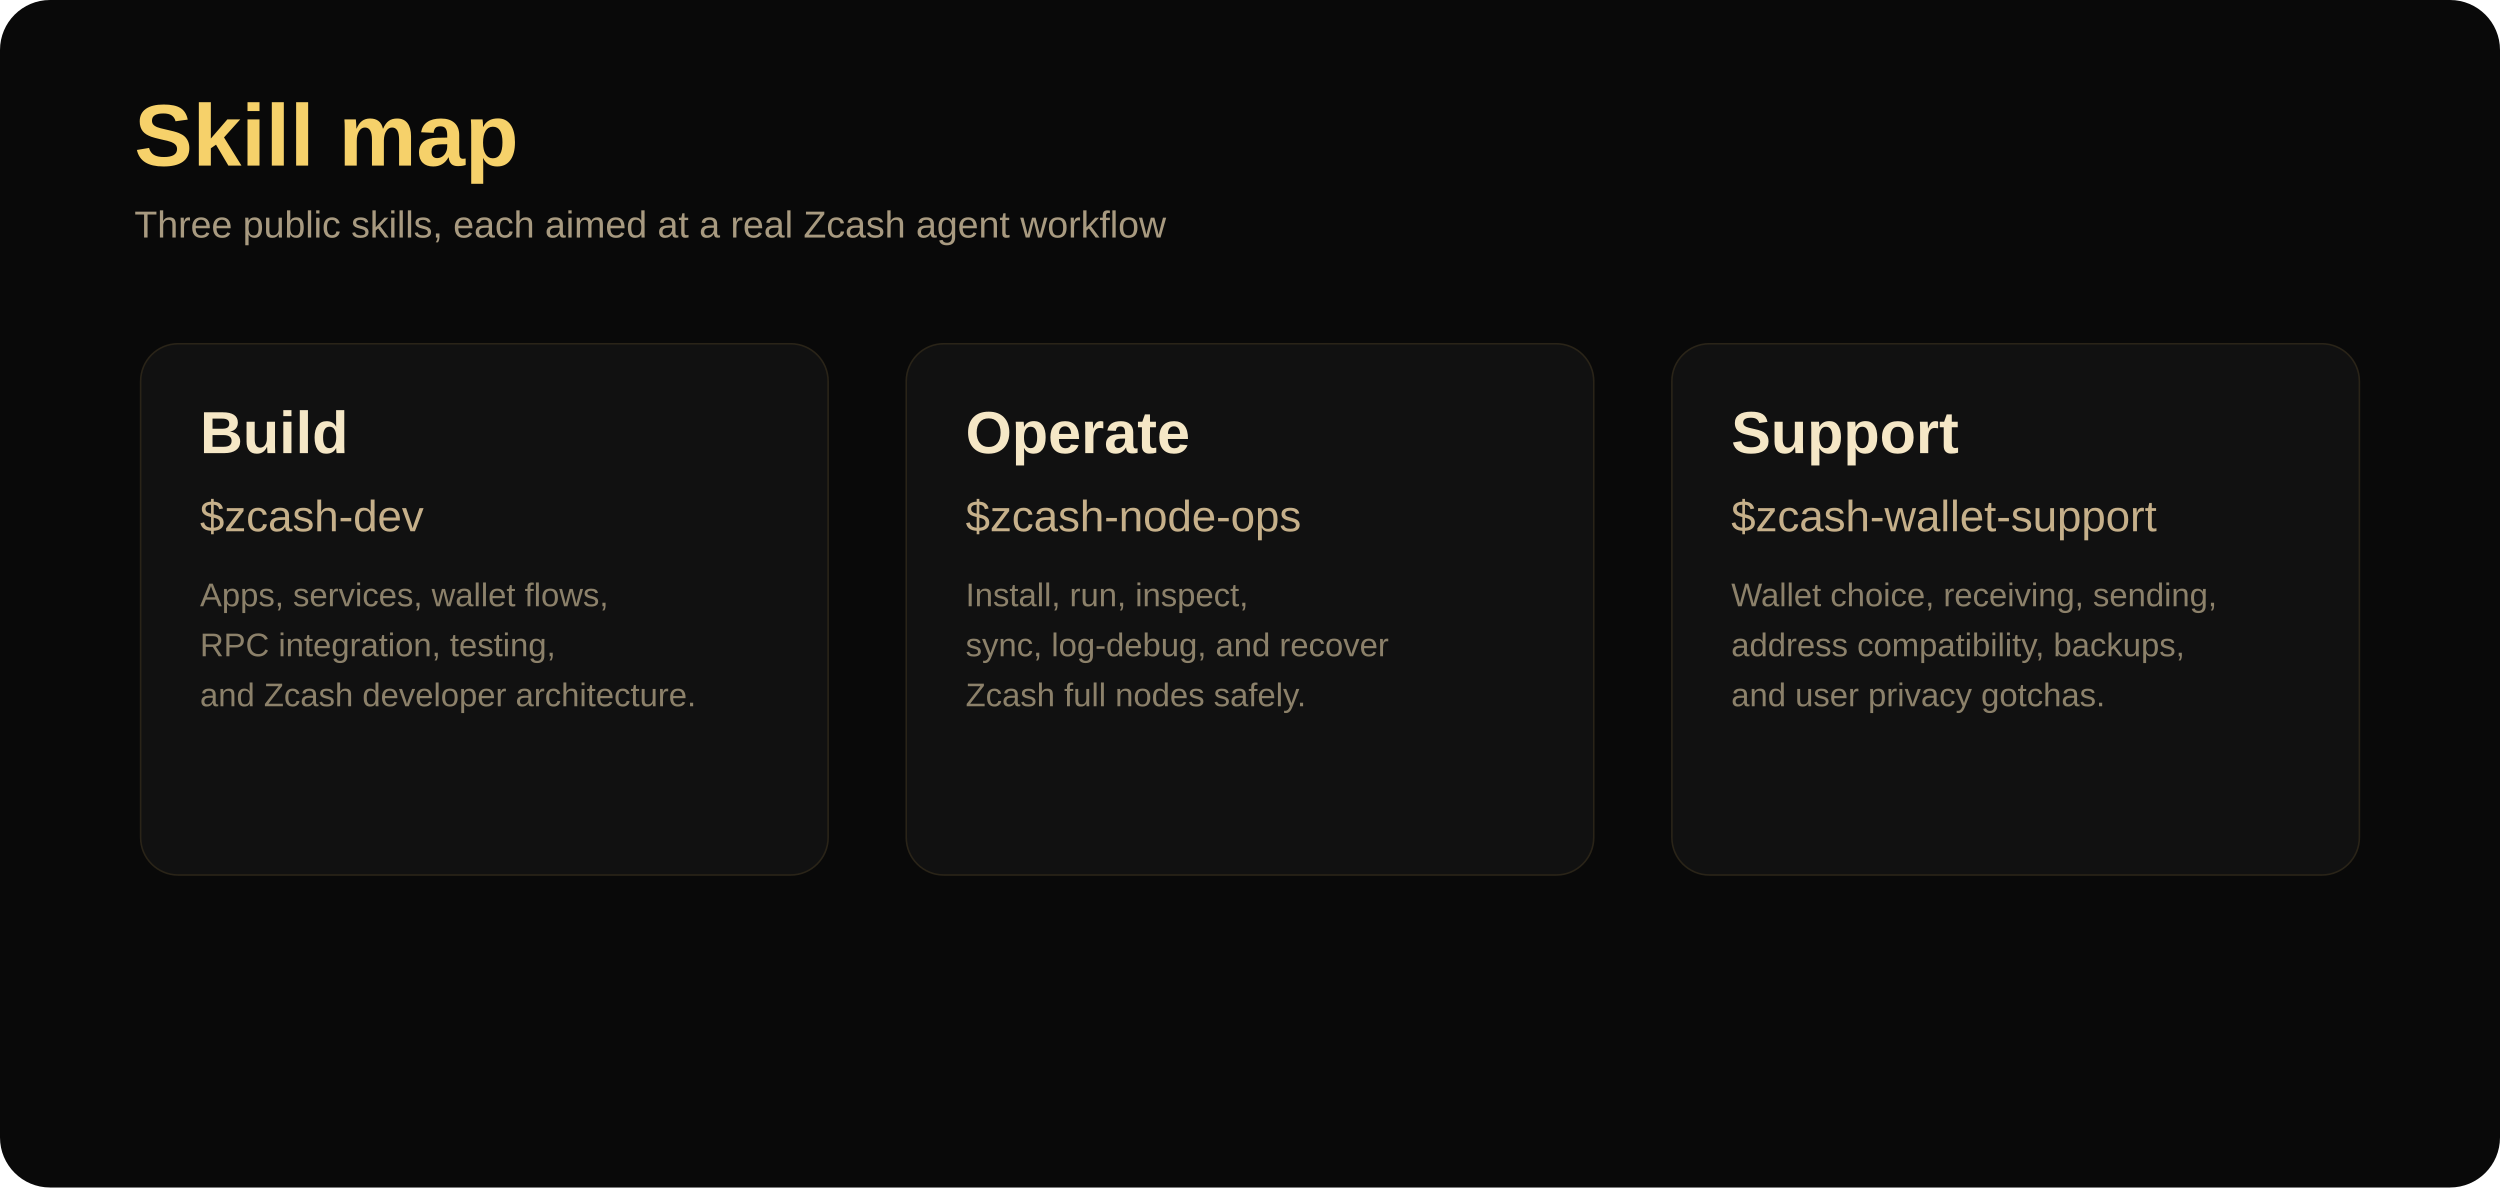
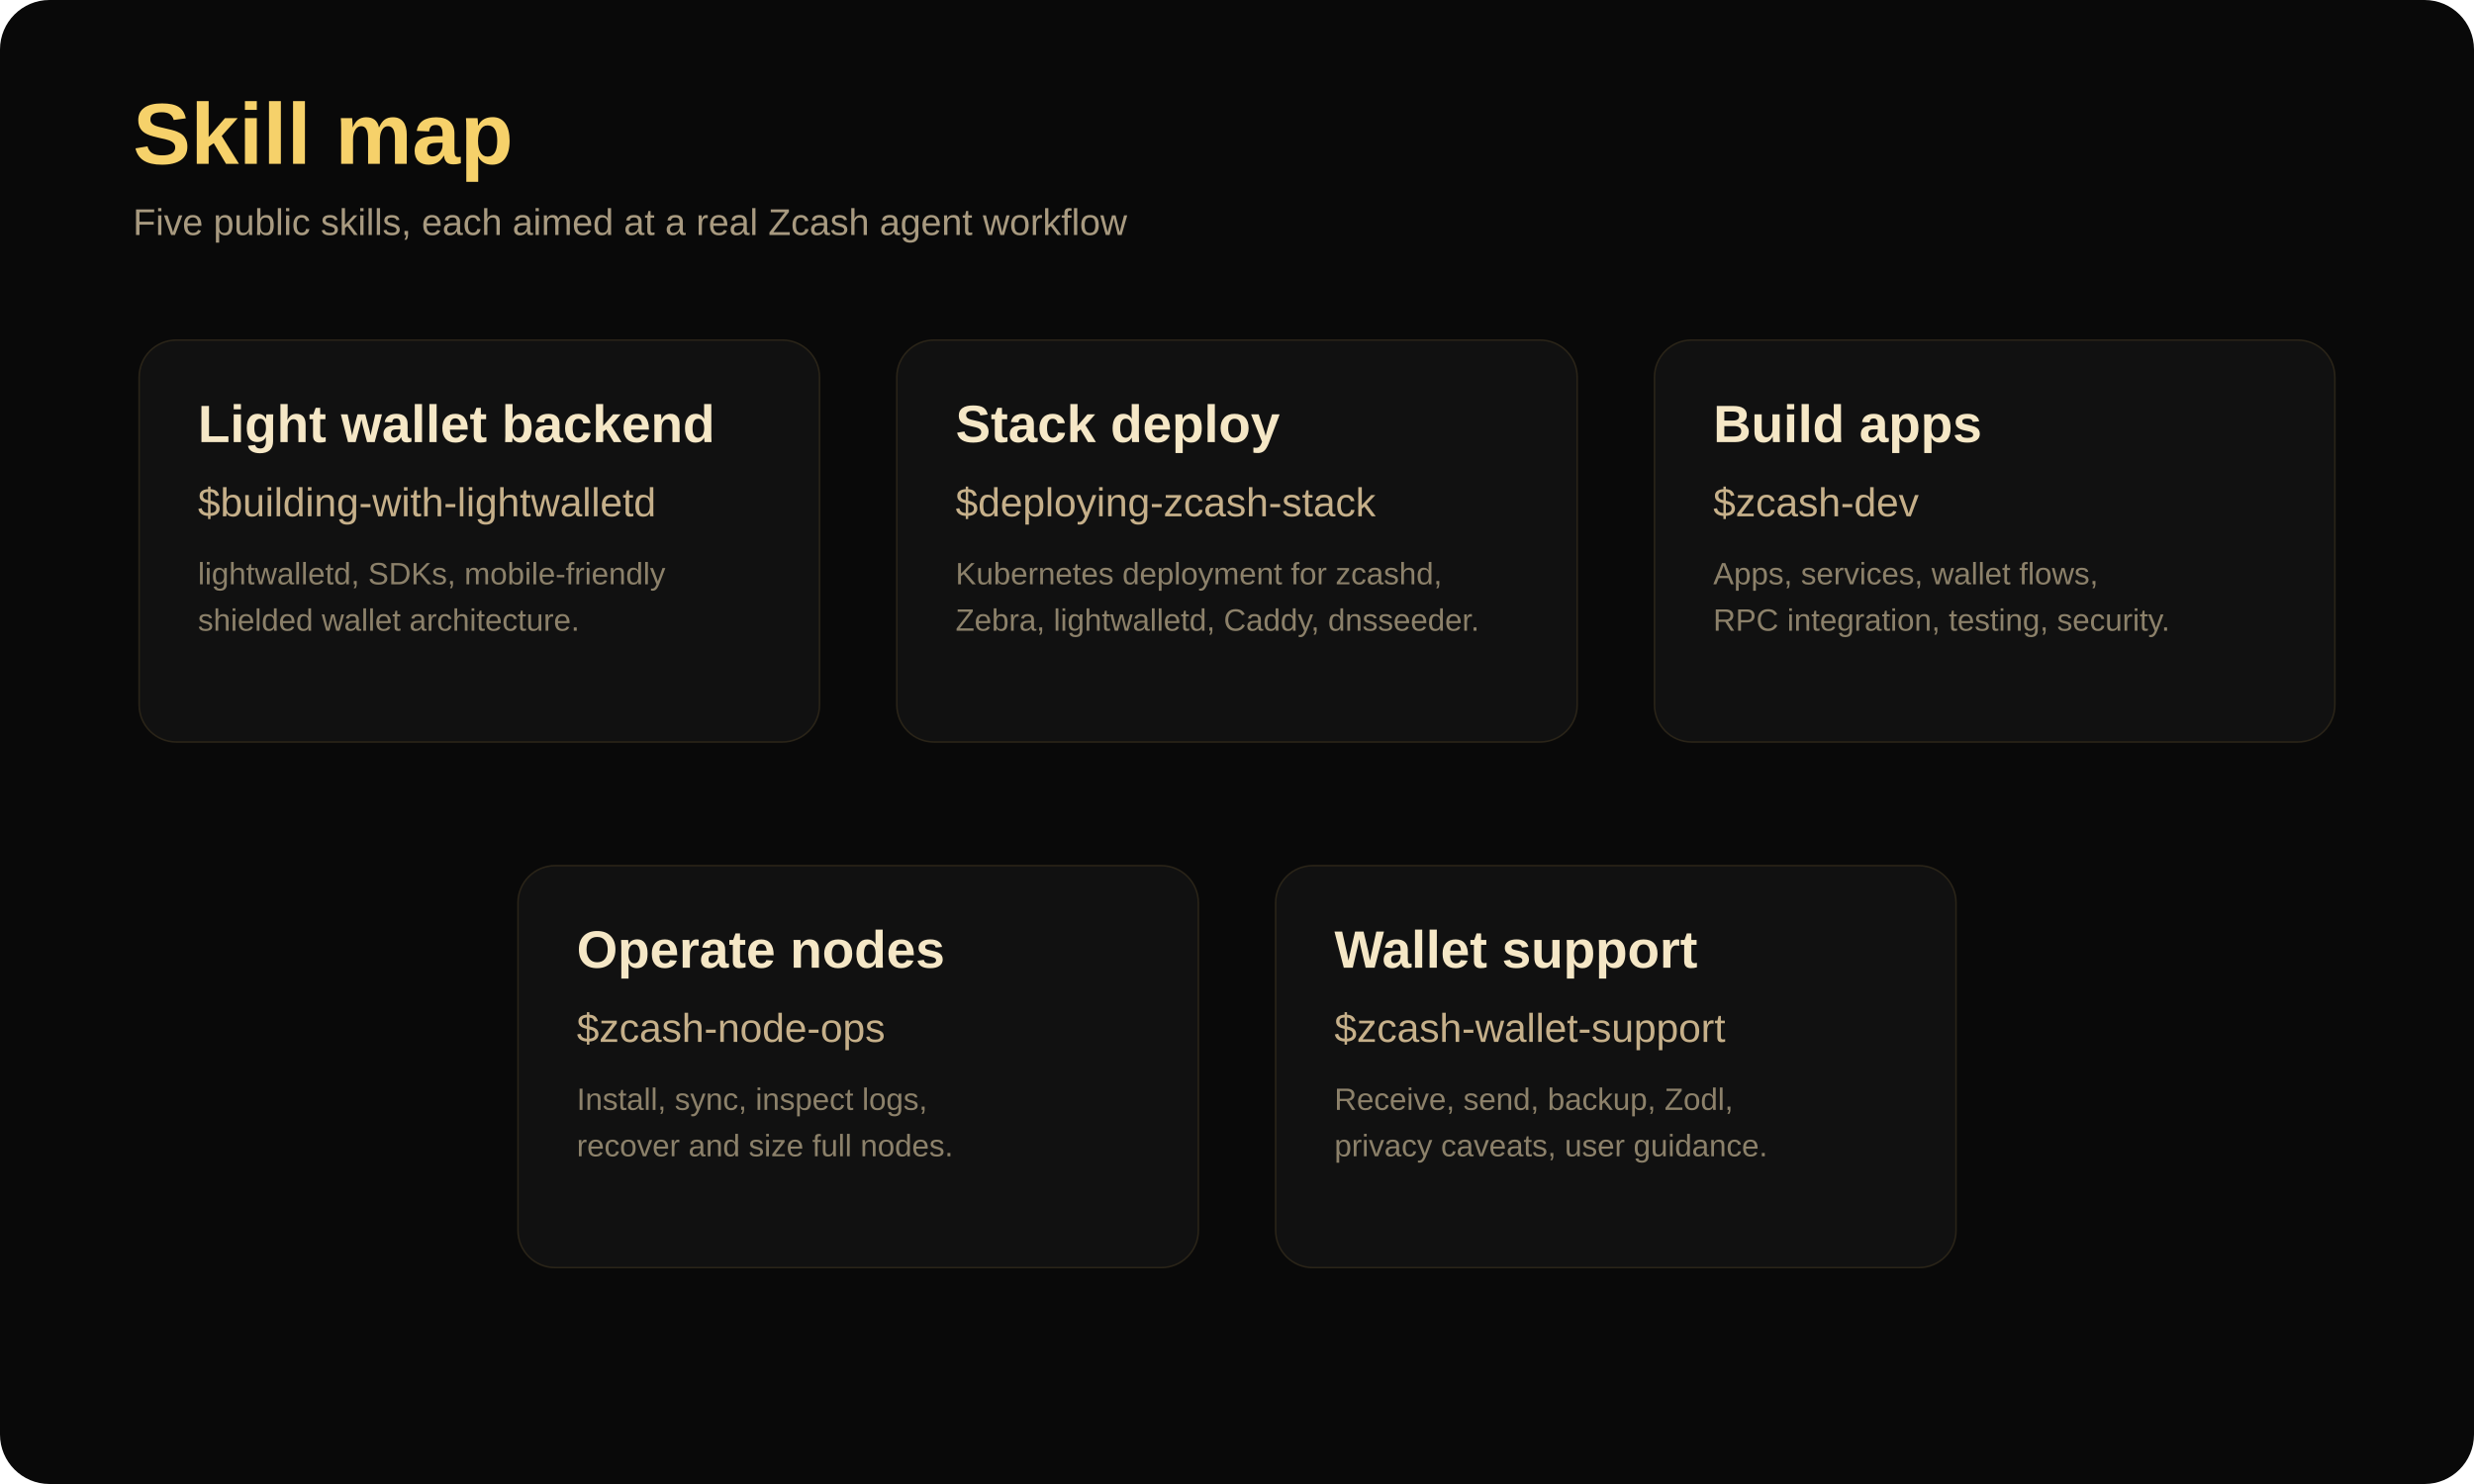
- <svg xmlns="http://www.w3.org/2000/svg" width="1600" height="760" viewBox="0 0 1600 760" fill="none">
-   <rect width="1600" height="760" rx="32" fill="#090909" />
+ <svg xmlns="http://www.w3.org/2000/svg" width="1600" height="960" viewBox="0 0 1600 960" fill="none">
+   <rect width="1600" height="960" rx="32" fill="#090909" />
  <text x="86" y="106" fill="#F6D16A" font-family="Arial, Helvetica, sans-serif" font-size="56" font-weight="700">Skill map</text>
-   <text x="86" y="152" fill="#A89A80" font-family="Arial, Helvetica, sans-serif" font-size="24">Three public skills, each aimed at a real Zcash agent workflow</text>
+   <text x="86" y="152" fill="#A89A80" font-family="Arial, Helvetica, sans-serif" font-size="24">Five public skills, each aimed at a real Zcash agent workflow</text>
  <g stroke="#2A2418">
-     <rect x="90" y="220" width="440" height="340" rx="24" fill="#111111" />
-     <rect x="580" y="220" width="440" height="340" rx="24" fill="#111111" />
-     <rect x="1070" y="220" width="440" height="340" rx="24" fill="#111111" />
+     <rect x="90" y="220" width="440" height="260" rx="24" fill="#111111" />
+     <rect x="580" y="220" width="440" height="260" rx="24" fill="#111111" />
+     <rect x="1070" y="220" width="440" height="260" rx="24" fill="#111111" />
+     <rect x="335" y="560" width="440" height="260" rx="24" fill="#111111" />
+     <rect x="825" y="560" width="440" height="260" rx="24" fill="#111111" />
  </g>
-   <text x="128" y="290" fill="#F5E7C6" font-family="Arial, Helvetica, sans-serif" font-size="38" font-weight="700">Build</text>
-   <text x="128" y="340" fill="#C6B08A" font-family="Arial, Helvetica, sans-serif" font-size="28">$zcash-dev</text>
-   <text x="128" y="388" fill="#8C816A" font-family="Arial, Helvetica, sans-serif" font-size="21">Apps, services, wallet flows,</text>
-   <text x="128" y="420" fill="#8C816A" font-family="Arial, Helvetica, sans-serif" font-size="21">RPC integration, testing,</text>
-   <text x="128" y="452" fill="#8C816A" font-family="Arial, Helvetica, sans-serif" font-size="21">and Zcash developer architecture.</text>
-   <text x="618" y="290" fill="#F5E7C6" font-family="Arial, Helvetica, sans-serif" font-size="38" font-weight="700">Operate</text>
-   <text x="618" y="340" fill="#C6B08A" font-family="Arial, Helvetica, sans-serif" font-size="28">$zcash-node-ops</text>
-   <text x="618" y="388" fill="#8C816A" font-family="Arial, Helvetica, sans-serif" font-size="21">Install, run, inspect,</text>
-   <text x="618" y="420" fill="#8C816A" font-family="Arial, Helvetica, sans-serif" font-size="21">sync, log-debug, and recover</text>
-   <text x="618" y="452" fill="#8C816A" font-family="Arial, Helvetica, sans-serif" font-size="21">Zcash full nodes safely.</text>
-   <text x="1108" y="290" fill="#F5E7C6" font-family="Arial, Helvetica, sans-serif" font-size="38" font-weight="700">Support</text>
-   <text x="1108" y="340" fill="#C6B08A" font-family="Arial, Helvetica, sans-serif" font-size="28">$zcash-wallet-support</text>
-   <text x="1108" y="388" fill="#8C816A" font-family="Arial, Helvetica, sans-serif" font-size="21">Wallet choice, receiving, sending,</text>
-   <text x="1108" y="420" fill="#8C816A" font-family="Arial, Helvetica, sans-serif" font-size="21">address compatibility, backups,</text>
-   <text x="1108" y="452" fill="#8C816A" font-family="Arial, Helvetica, sans-serif" font-size="21">and user privacy gotchas.</text>
+   <text x="128" y="286" fill="#F5E7C6" font-family="Arial, Helvetica, sans-serif" font-size="34" font-weight="700">Light wallet backend</text>
+   <text x="128" y="334" fill="#C6B08A" font-family="Arial, Helvetica, sans-serif" font-size="26">$building-with-lightwalletd</text>
+   <text x="128" y="378" fill="#8C816A" font-family="Arial, Helvetica, sans-serif" font-size="20">lightwalletd, SDKs, mobile-friendly</text>
+   <text x="128" y="408" fill="#8C816A" font-family="Arial, Helvetica, sans-serif" font-size="20">shielded wallet architecture.</text>
+   <text x="618" y="286" fill="#F5E7C6" font-family="Arial, Helvetica, sans-serif" font-size="34" font-weight="700">Stack deploy</text>
+   <text x="618" y="334" fill="#C6B08A" font-family="Arial, Helvetica, sans-serif" font-size="26">$deploying-zcash-stack</text>
+   <text x="618" y="378" fill="#8C816A" font-family="Arial, Helvetica, sans-serif" font-size="20">Kubernetes deployment for zcashd,</text>
+   <text x="618" y="408" fill="#8C816A" font-family="Arial, Helvetica, sans-serif" font-size="20">Zebra, lightwalletd, Caddy, dnsseeder.</text>
+   <text x="1108" y="286" fill="#F5E7C6" font-family="Arial, Helvetica, sans-serif" font-size="34" font-weight="700">Build apps</text>
+   <text x="1108" y="334" fill="#C6B08A" font-family="Arial, Helvetica, sans-serif" font-size="26">$zcash-dev</text>
+   <text x="1108" y="378" fill="#8C816A" font-family="Arial, Helvetica, sans-serif" font-size="20">Apps, services, wallet flows,</text>
+   <text x="1108" y="408" fill="#8C816A" font-family="Arial, Helvetica, sans-serif" font-size="20">RPC integration, testing, security.</text>
+   <text x="373" y="626" fill="#F5E7C6" font-family="Arial, Helvetica, sans-serif" font-size="34" font-weight="700">Operate nodes</text>
+   <text x="373" y="674" fill="#C6B08A" font-family="Arial, Helvetica, sans-serif" font-size="26">$zcash-node-ops</text>
+   <text x="373" y="718" fill="#8C816A" font-family="Arial, Helvetica, sans-serif" font-size="20">Install, sync, inspect logs,</text>
+   <text x="373" y="748" fill="#8C816A" font-family="Arial, Helvetica, sans-serif" font-size="20">recover and size full nodes.</text>
+   <text x="863" y="626" fill="#F5E7C6" font-family="Arial, Helvetica, sans-serif" font-size="34" font-weight="700">Wallet support</text>
+   <text x="863" y="674" fill="#C6B08A" font-family="Arial, Helvetica, sans-serif" font-size="26">$zcash-wallet-support</text>
+   <text x="863" y="718" fill="#8C816A" font-family="Arial, Helvetica, sans-serif" font-size="20">Receive, send, backup, Zodl,</text>
+   <text x="863" y="748" fill="#8C816A" font-family="Arial, Helvetica, sans-serif" font-size="20">privacy caveats, user guidance.</text>
</svg>
